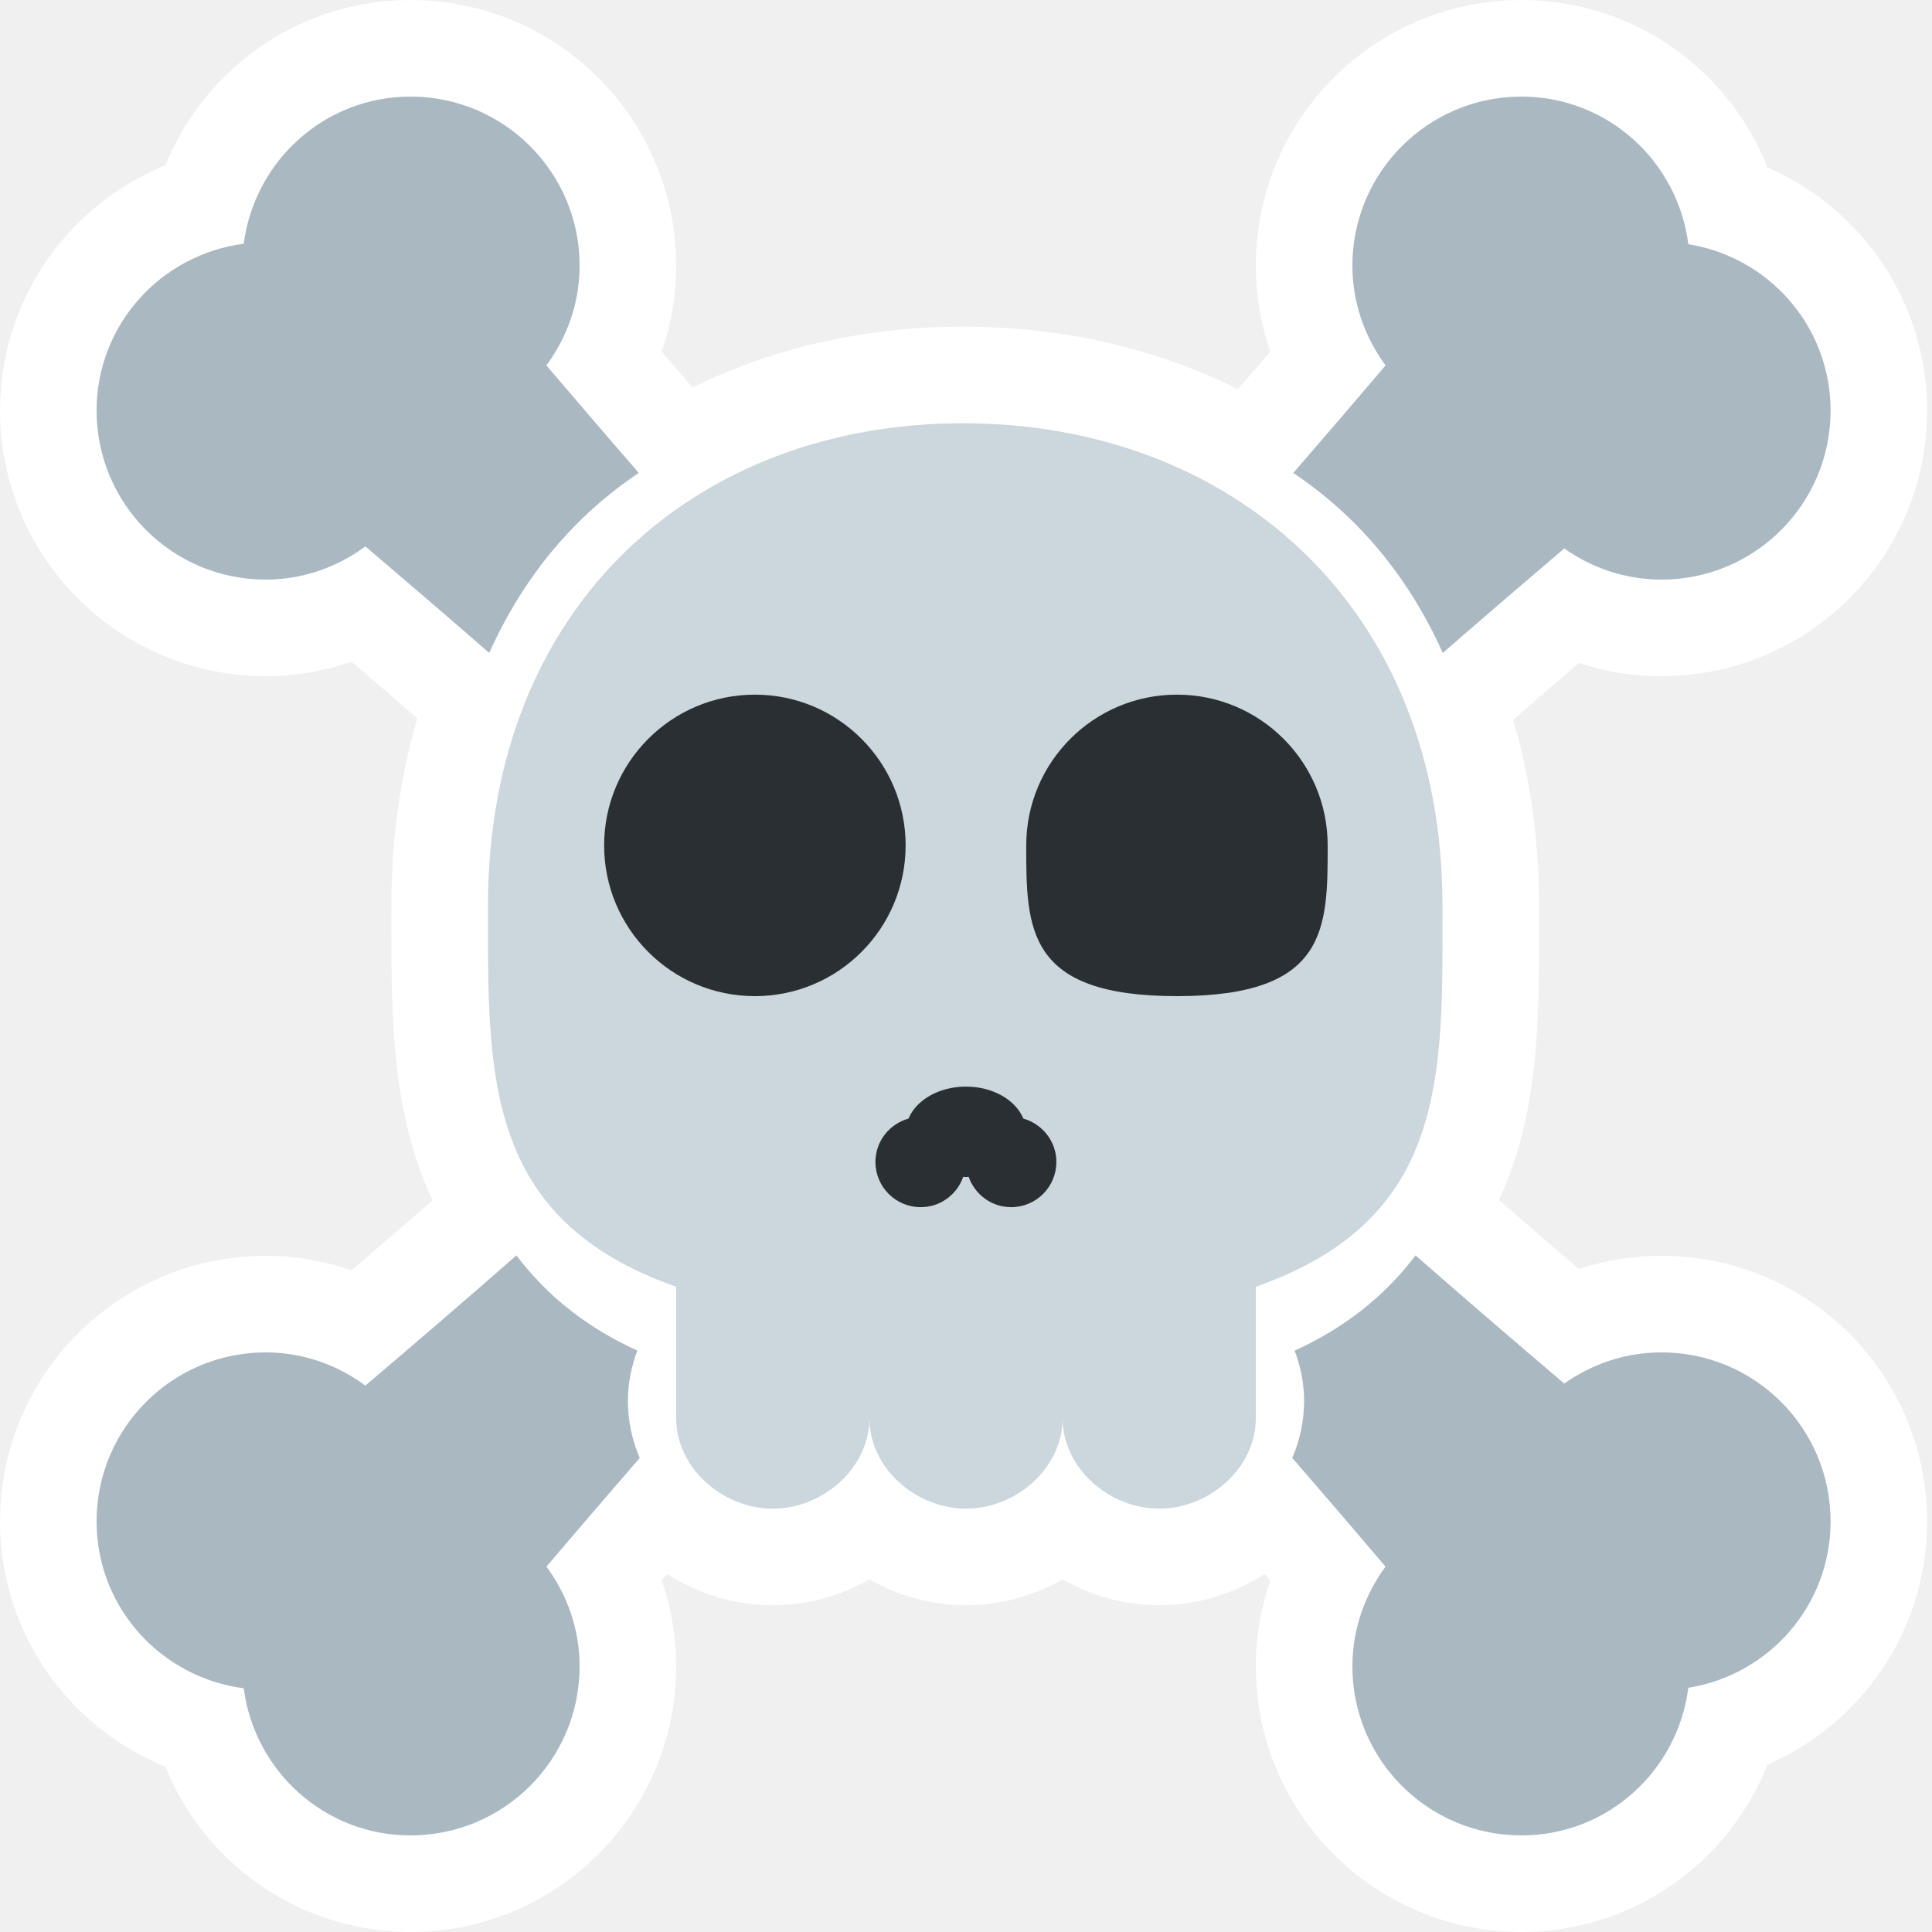
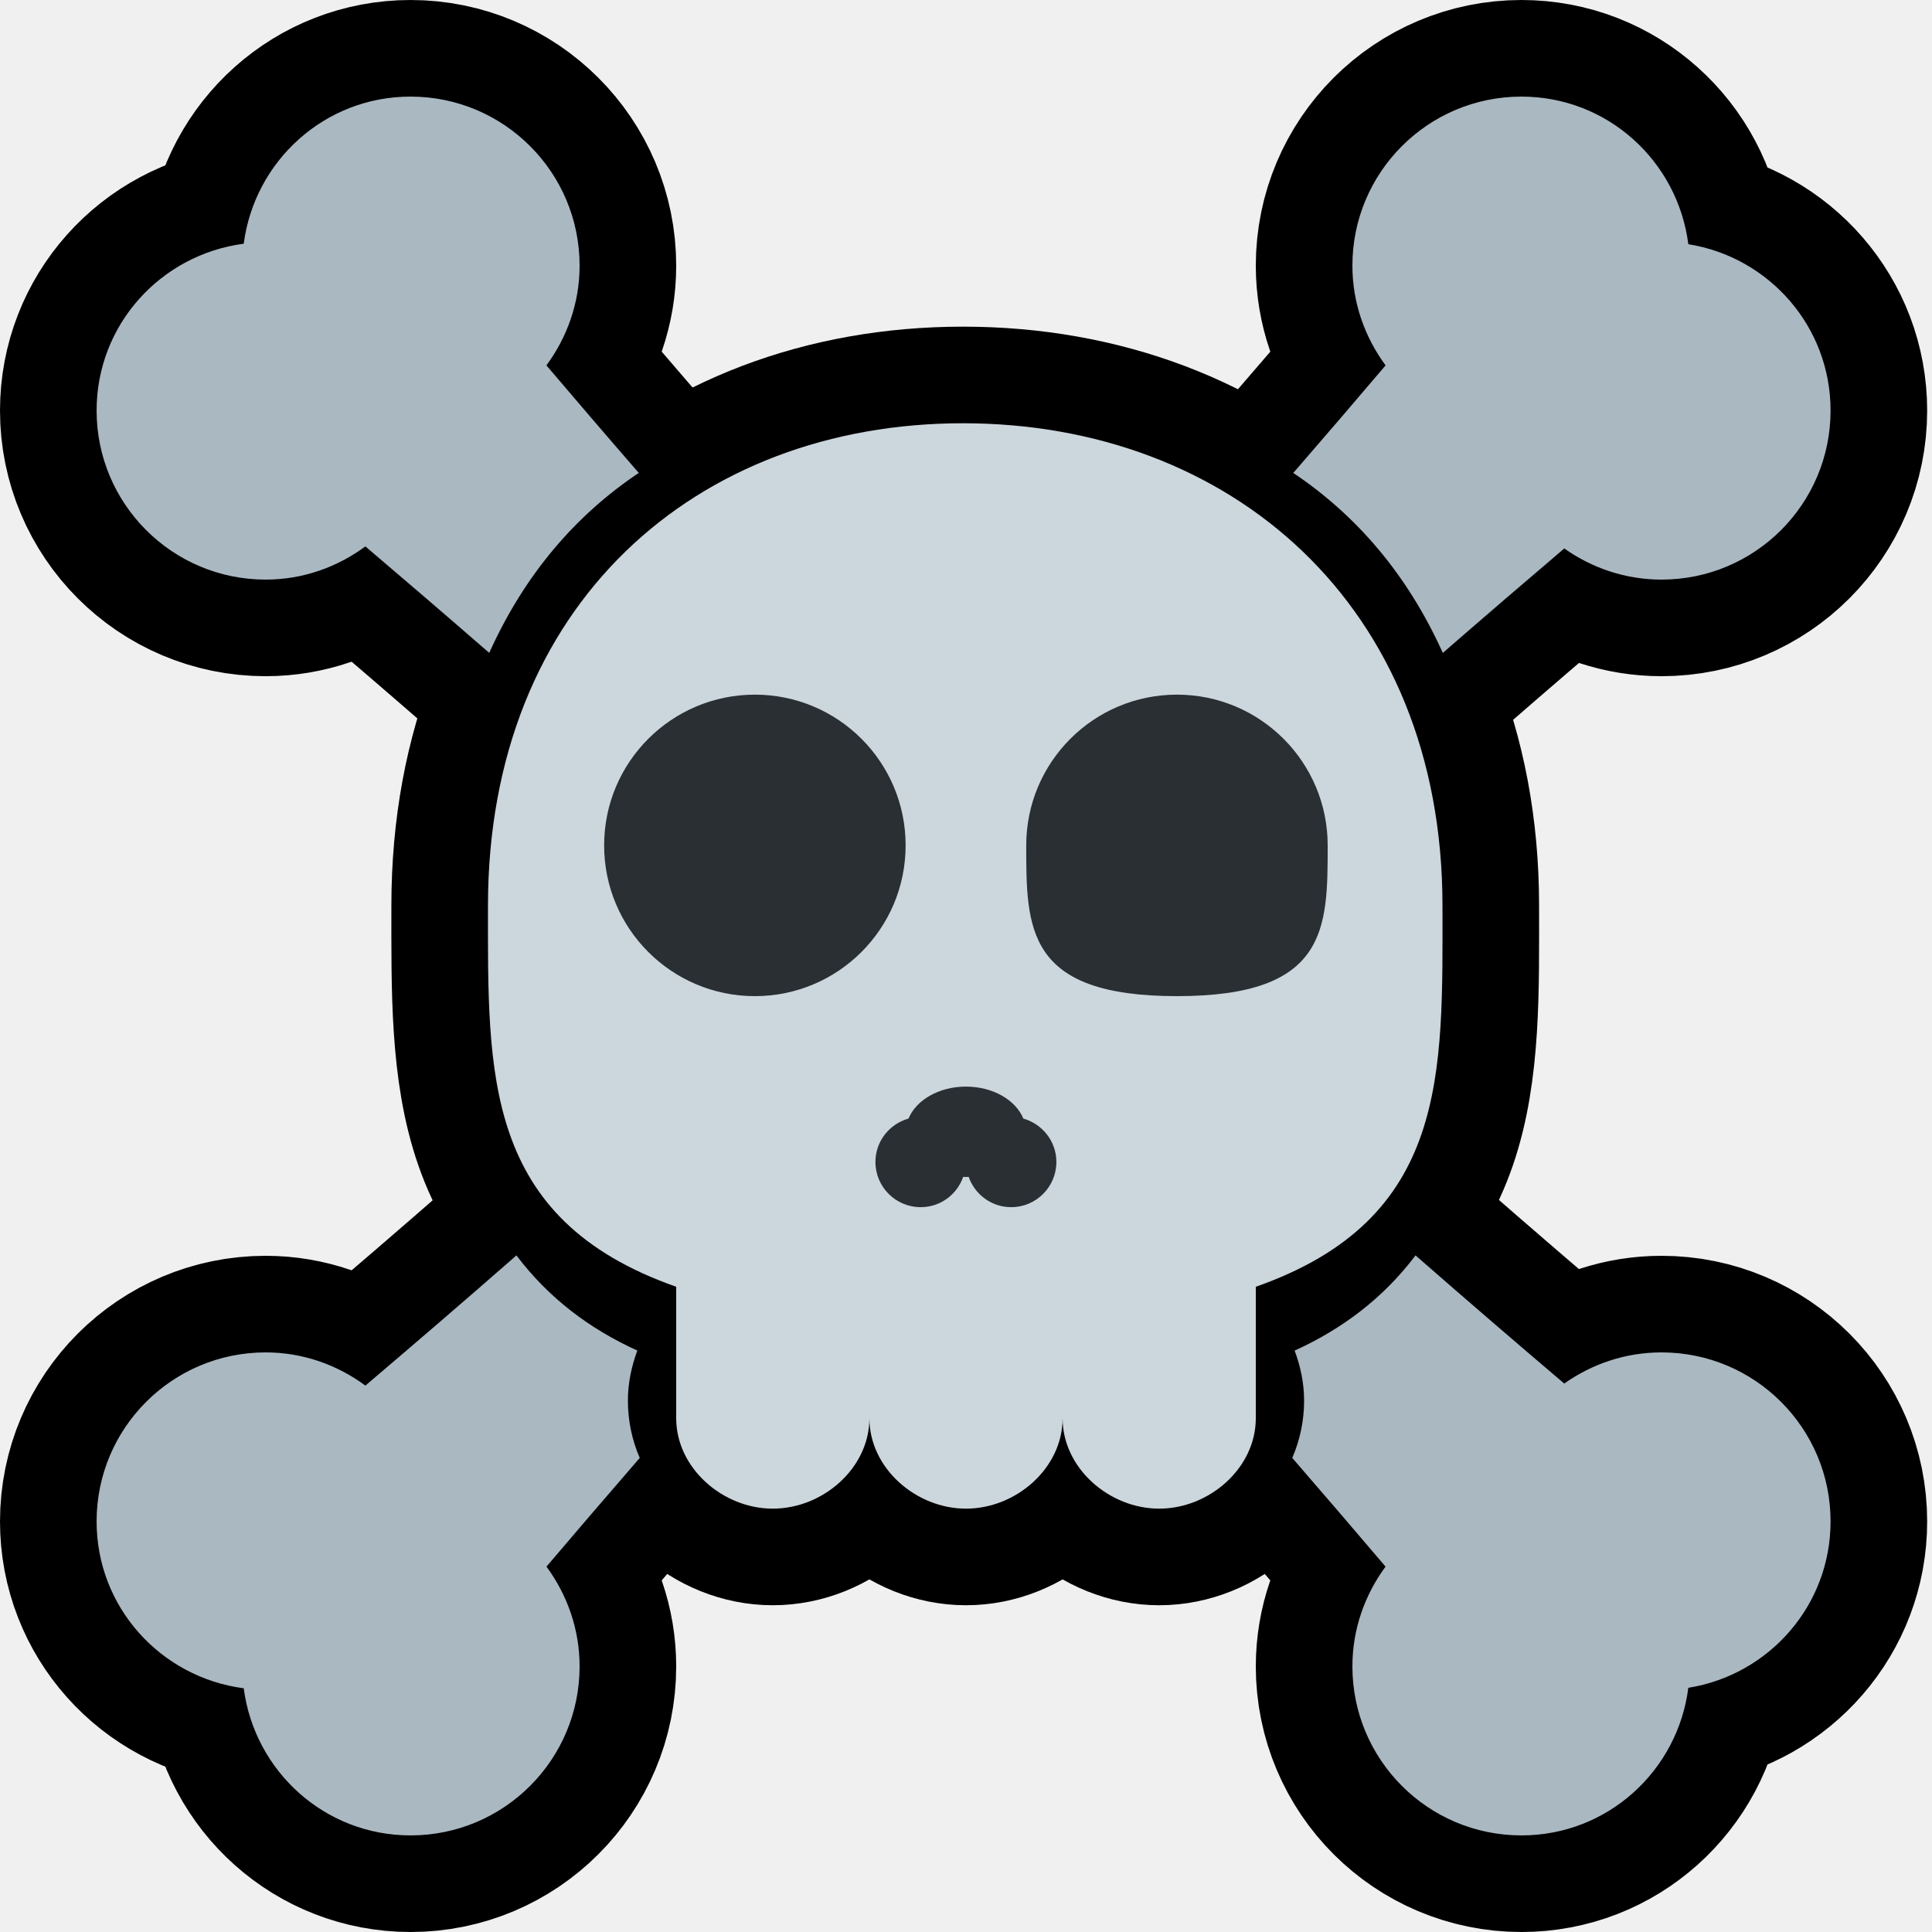
<svg xmlns="http://www.w3.org/2000/svg" viewBox="-2 -2 40 40">
  <g>
-     <path d="M27.865 16.751c0-6.242-4.411-9.988-9.927-9.988s-9.835 3.746-9.835 9.988c0 3.48-.103 6.485 3.897 7.89v2.722c0 1.034.966 1.872 2 1.872 1.035 0 2-.838 2-1.872v-1.97 1.97c0 1.034.965 1.872 2 1.872 1.036 0 2-.838 2-1.872v-1.97 1.97c0 1.034.966 1.872 2 1.872s2-.838 2-1.872v-2.722c4-1.405 3.865-4.41 3.865-7.89z" stroke="white" stroke-linejoin="round" stroke-width="4px" />
-     <circle cx="13.629" cy="15.503" r="3.121" stroke="white" stroke-linejoin="round" stroke-width="4px" />
-     <path d="M25.488 15.503c0 1.724 0 3.121-3.121 3.121-3.12 0-3.12-1.397-3.12-3.121s1.396-3.121 3.12-3.121c1.725 0 3.121 1.397 3.121 3.121zm-6.301 5.656c-.157-.382-.626-.662-1.189-.662-.561 0-1.031.28-1.188.662-.394.11-.685.469-.685.898 0 .517.419.936.937.936.409 0 .753-.263.88-.628.019 0 .037.004.056.004.019 0 .037-.004.057-.004.128.365.472.628.88.628.517 0 .936-.419.936-.936 0-.429-.291-.786-.684-.898z" stroke="white" stroke-linejoin="round" stroke-width="4px" />
-     <path d="M11 27c0-.367.075-.713.195-1.038-.984-.447-1.831-1.082-2.503-1.97-1.107.969-2.163 1.876-3.127 2.695C4.985 26.26 4.275 26 3.5 26 1.567 26 0 27.566 0 29.5c0 1.778 1.33 3.229 3.046 3.454C3.271 34.671 4.722 36 6.5 36c1.933 0 3.5-1.566 3.5-3.5 0-.775-.26-1.485-.686-2.065.6-.706 1.246-1.46 1.931-2.25C11.088 27.821 11 27.421 11 27zm16.872-15.482c.884-.769 1.729-1.495 2.515-2.163.569.403 1.262.645 2.013.645 1.934 0 3.5-1.567 3.5-3.5 0-1.743-1.277-3.177-2.945-3.444C32.735 1.335 31.281 0 29.5 0 27.566 0 26 1.567 26 3.5c0 .775.26 1.485.687 2.065-.594.7-1.233 1.445-1.911 2.227 1.3.871 2.361 2.095 3.096 3.726zM3.5 10c.775 0 1.485-.26 2.065-.687.799.679 1.661 1.419 2.564 2.204.735-1.631 1.795-2.855 3.096-3.726-.679-.781-1.317-1.527-1.912-2.226.427-.58.687-1.29.687-2.065C10 1.567 8.433 0 6.5 0 4.722 0 3.271 1.33 3.046 3.046 1.33 3.271 0 4.722 0 6.5 0 8.433 1.567 10 3.5 10zm28.9 16c-.752 0-1.444.242-2.014.645-.952-.809-1.99-1.701-3.079-2.653-.672.889-1.519 1.523-2.503 1.971.121.324.196.67.196 1.037 0 .421-.088.821-.245 1.185.685.79 1.331 1.544 1.931 2.25-.426.58-.686 1.29-.686 2.065 0 1.934 1.566 3.5 3.5 3.5 1.781 0 3.235-1.334 3.455-3.056 1.668-.267 2.945-1.701 2.945-3.444 0-1.934-1.566-3.5-3.5-3.5z" stroke="white" stroke-linejoin="round" stroke-width="4px" />
+     <path d="M27.865 16.751c0-6.242-4.411-9.988-9.927-9.988s-9.835 3.746-9.835 9.988c0 3.48-.103 6.485 3.897 7.89v2.722c0 1.034.966 1.872 2 1.872 1.035 0 2-.838 2-1.872v-1.97 1.97c0 1.034.965 1.872 2 1.872 1.036 0 2-.838 2-1.872v-1.97 1.97c0 1.034.966 1.872 2 1.872s2-.838 2-1.872v-2.722c4-1.405 3.865-4.41 3.865-7.89z" stroke="black" stroke-linejoin="round" stroke-width="4px" />
+     <circle cx="13.629" cy="15.503" r="3.121" stroke="black" stroke-linejoin="round" stroke-width="4px" />
+     <path d="M25.488 15.503c0 1.724 0 3.121-3.121 3.121-3.12 0-3.12-1.397-3.12-3.121s1.396-3.121 3.12-3.121c1.725 0 3.121 1.397 3.121 3.121zm-6.301 5.656c-.157-.382-.626-.662-1.189-.662-.561 0-1.031.28-1.188.662-.394.11-.685.469-.685.898 0 .517.419.936.937.936.409 0 .753-.263.88-.628.019 0 .037.004.056.004.019 0 .037-.004.057-.004.128.365.472.628.88.628.517 0 .936-.419.936-.936 0-.429-.291-.786-.684-.898z" stroke="black" stroke-linejoin="round" stroke-width="4px" />
+     <path d="M11 27c0-.367.075-.713.195-1.038-.984-.447-1.831-1.082-2.503-1.97-1.107.969-2.163 1.876-3.127 2.695C4.985 26.26 4.275 26 3.5 26 1.567 26 0 27.566 0 29.5c0 1.778 1.33 3.229 3.046 3.454C3.271 34.671 4.722 36 6.5 36c1.933 0 3.5-1.566 3.5-3.5 0-.775-.26-1.485-.686-2.065.6-.706 1.246-1.46 1.931-2.25C11.088 27.821 11 27.421 11 27zm16.872-15.482c.884-.769 1.729-1.495 2.515-2.163.569.403 1.262.645 2.013.645 1.934 0 3.5-1.567 3.5-3.5 0-1.743-1.277-3.177-2.945-3.444C32.735 1.335 31.281 0 29.5 0 27.566 0 26 1.567 26 3.5c0 .775.26 1.485.687 2.065-.594.7-1.233 1.445-1.911 2.227 1.3.871 2.361 2.095 3.096 3.726zM3.5 10c.775 0 1.485-.26 2.065-.687.799.679 1.661 1.419 2.564 2.204.735-1.631 1.795-2.855 3.096-3.726-.679-.781-1.317-1.527-1.912-2.226.427-.58.687-1.29.687-2.065C10 1.567 8.433 0 6.5 0 4.722 0 3.271 1.33 3.046 3.046 1.33 3.271 0 4.722 0 6.5 0 8.433 1.567 10 3.5 10zm28.9 16c-.752 0-1.444.242-2.014.645-.952-.809-1.99-1.701-3.079-2.653-.672.889-1.519 1.523-2.503 1.971.121.324.196.67.196 1.037 0 .421-.088.821-.245 1.185.685.79 1.331 1.544 1.931 2.25-.426.58-.686 1.29-.686 2.065 0 1.934 1.566 3.5 3.5 3.5 1.781 0 3.235-1.334 3.455-3.056 1.668-.267 2.945-1.701 2.945-3.444 0-1.934-1.566-3.5-3.5-3.5z" stroke="black" stroke-linejoin="round" stroke-width="4px" />
  </g>
  <path fill="#CCD6DD" d="M27.865 16.751c0-6.242-4.411-9.988-9.927-9.988s-9.835 3.746-9.835 9.988c0 3.48-.103 6.485 3.897 7.89v2.722c0 1.034.966 1.872 2 1.872 1.035 0 2-.838 2-1.872v-1.97 1.97c0 1.034.965 1.872 2 1.872 1.036 0 2-.838 2-1.872v-1.97 1.97c0 1.034.966 1.872 2 1.872s2-.838 2-1.872v-2.722c4-1.405 3.865-4.41 3.865-7.89z" />
  <circle fill="#292F33" cx="13.629" cy="15.503" r="3.121" />
  <path fill="#292F33" d="M25.488 15.503c0 1.724 0 3.121-3.121 3.121-3.12 0-3.12-1.397-3.12-3.121s1.396-3.121 3.12-3.121c1.725 0 3.121 1.397 3.121 3.121zm-6.301 5.656c-.157-.382-.626-.662-1.189-.662-.561 0-1.031.28-1.188.662-.394.11-.685.469-.685.898 0 .517.419.936.937.936.409 0 .753-.263.88-.628.019 0 .037.004.056.004.019 0 .037-.004.057-.004.128.365.472.628.88.628.517 0 .936-.419.936-.936 0-.429-.291-.786-.684-.898z" />
  <path d="M11 27c0-.367.075-.713.195-1.038-.984-.447-1.831-1.082-2.503-1.97-1.107.969-2.163 1.876-3.127 2.695C4.985 26.26 4.275 26 3.5 26 1.567 26 0 27.566 0 29.5c0 1.778 1.33 3.229 3.046 3.454C3.271 34.671 4.722 36 6.5 36c1.933 0 3.5-1.566 3.5-3.5 0-.775-.26-1.485-.686-2.065.6-.706 1.246-1.46 1.931-2.25C11.088 27.821 11 27.421 11 27zm16.872-15.482c.884-.769 1.729-1.495 2.515-2.163.569.403 1.262.645 2.013.645 1.934 0 3.5-1.567 3.5-3.5 0-1.743-1.277-3.177-2.945-3.444C32.735 1.335 31.281 0 29.5 0 27.566 0 26 1.567 26 3.5c0 .775.26 1.485.687 2.065-.594.7-1.233 1.445-1.911 2.227 1.3.871 2.361 2.095 3.096 3.726zM3.5 10c.775 0 1.485-.26 2.065-.687.799.679 1.661 1.419 2.564 2.204.735-1.631 1.795-2.855 3.096-3.726-.679-.781-1.317-1.527-1.912-2.226.427-.58.687-1.29.687-2.065C10 1.567 8.433 0 6.5 0 4.722 0 3.271 1.33 3.046 3.046 1.33 3.271 0 4.722 0 6.5 0 8.433 1.567 10 3.5 10zm28.9 16c-.752 0-1.444.242-2.014.645-.952-.809-1.99-1.701-3.079-2.653-.672.889-1.519 1.523-2.503 1.971.121.324.196.67.196 1.037 0 .421-.088.821-.245 1.185.685.79 1.331 1.544 1.931 2.25-.426.58-.686 1.29-.686 2.065 0 1.934 1.566 3.5 3.5 3.5 1.781 0 3.235-1.334 3.455-3.056 1.668-.267 2.945-1.701 2.945-3.444 0-1.934-1.566-3.5-3.5-3.5z" fill="#AAB8C2" />
</svg>
